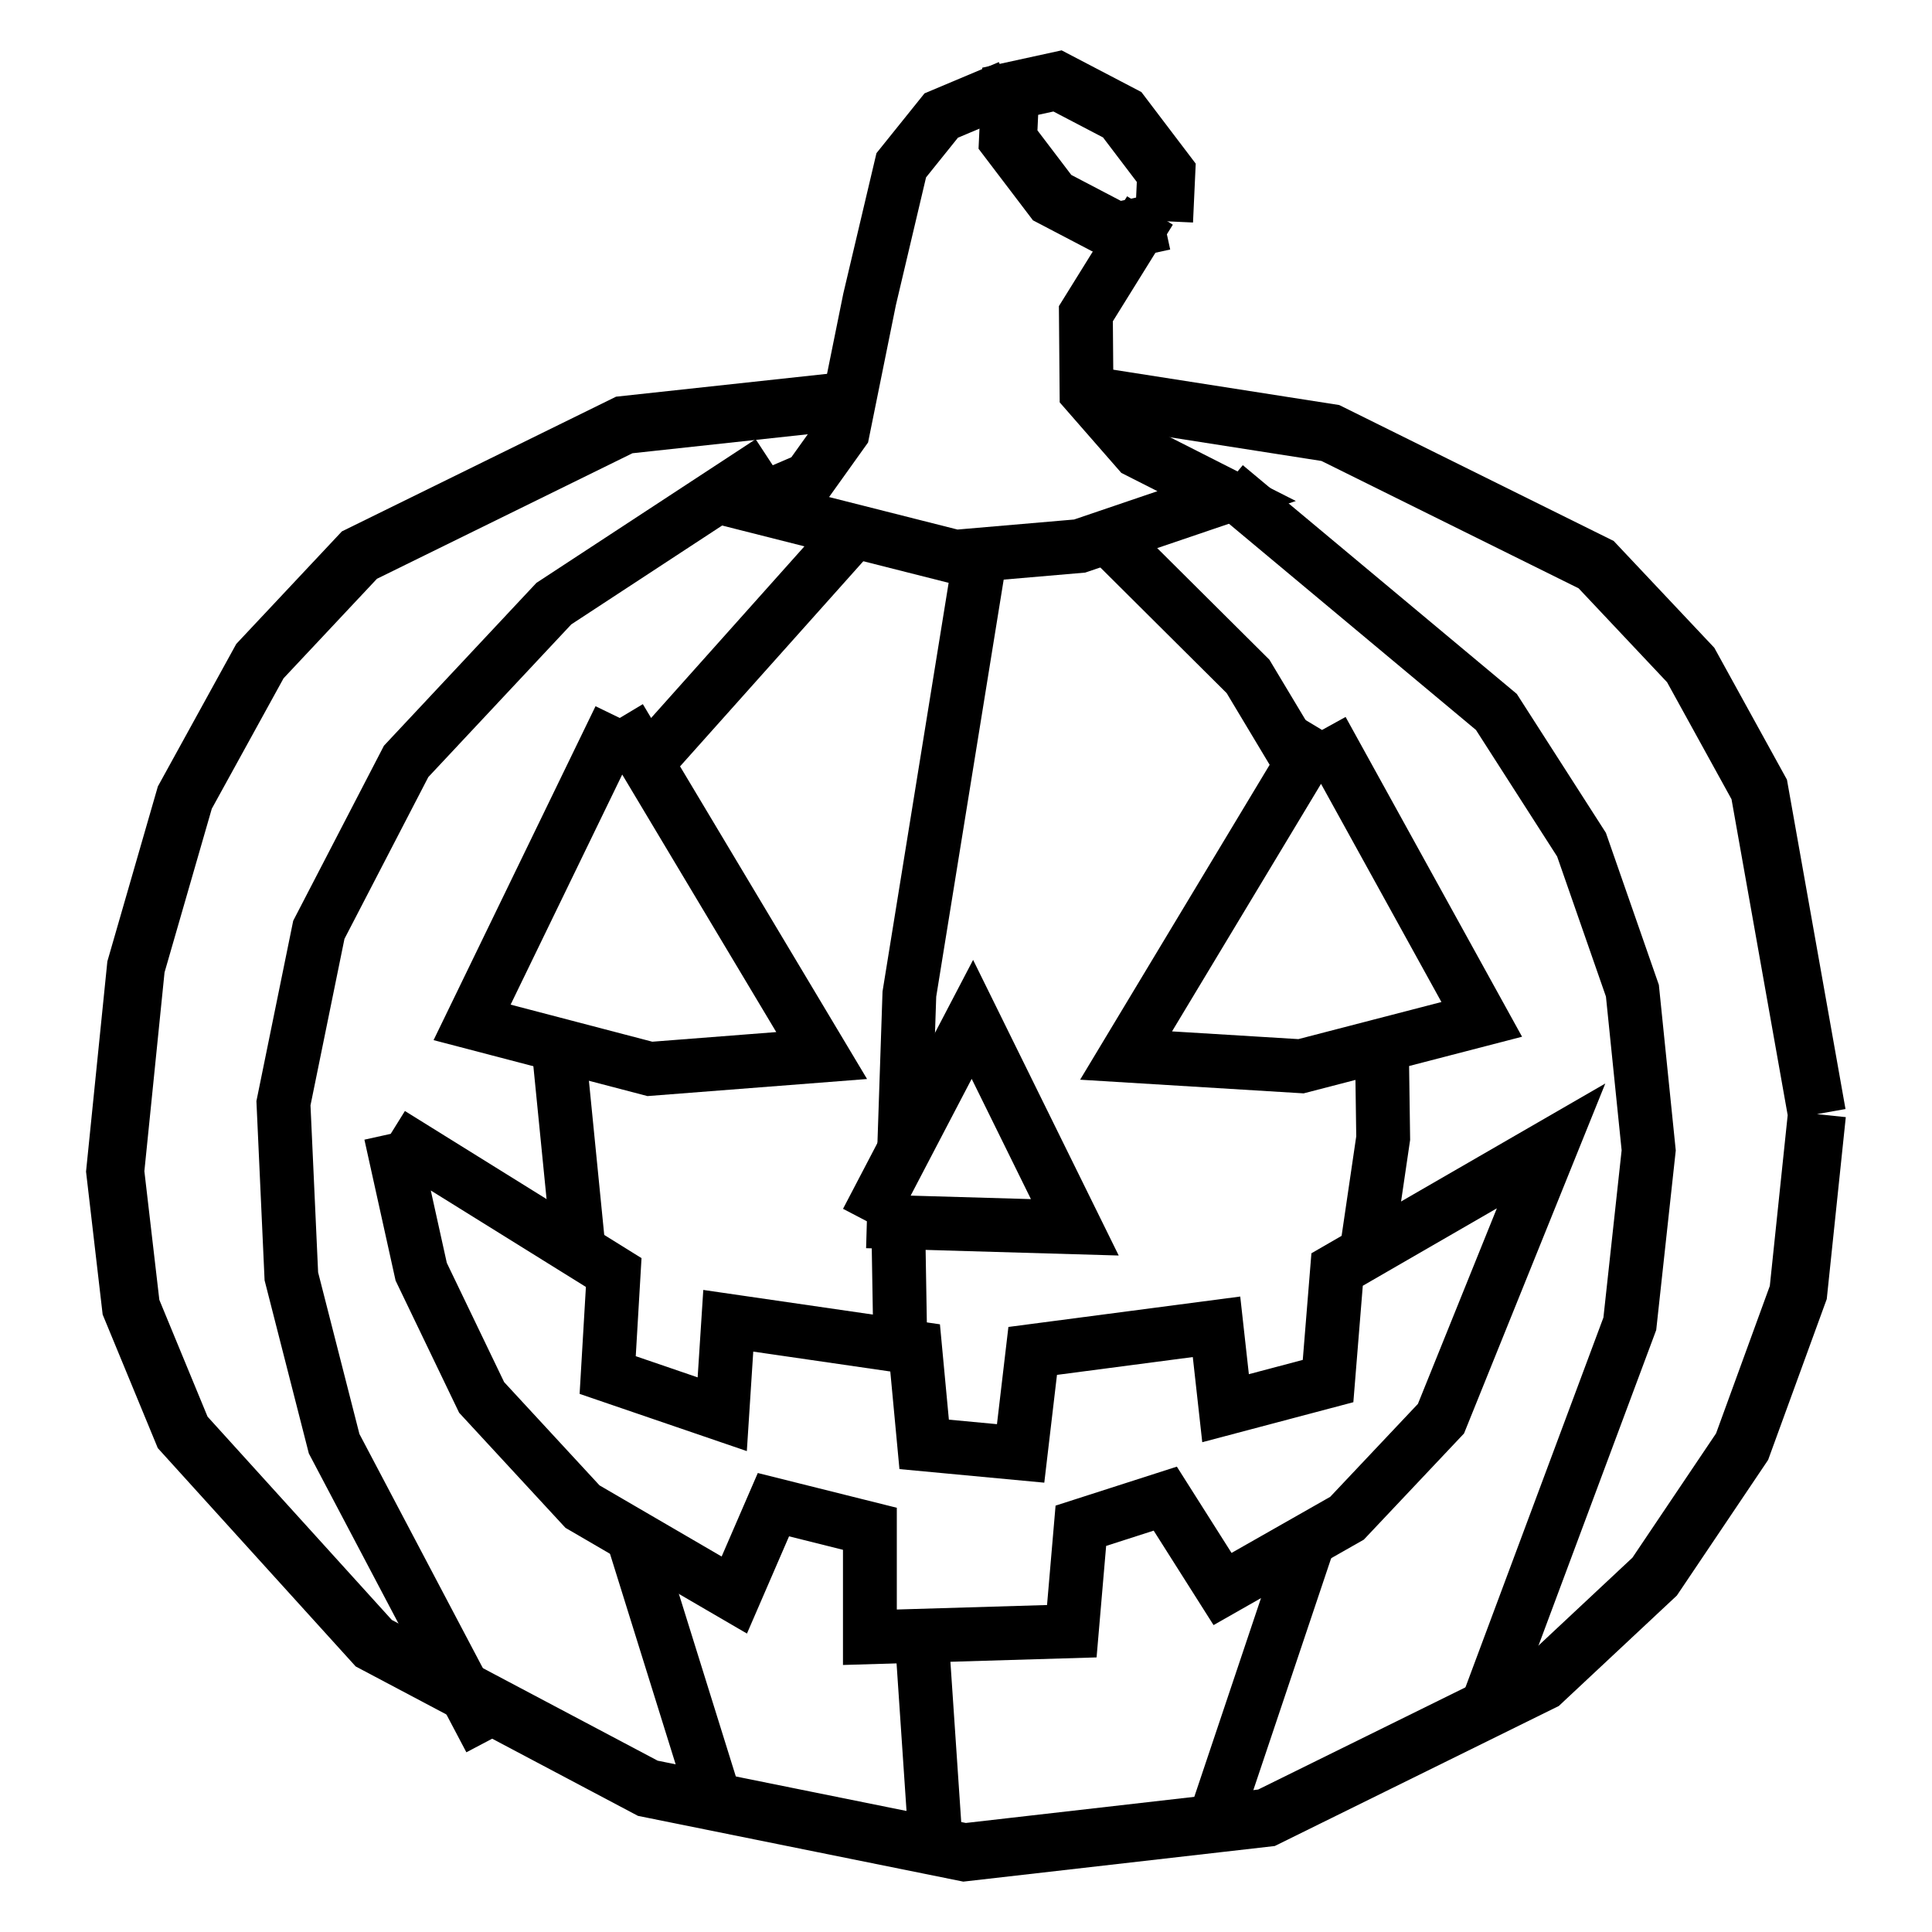
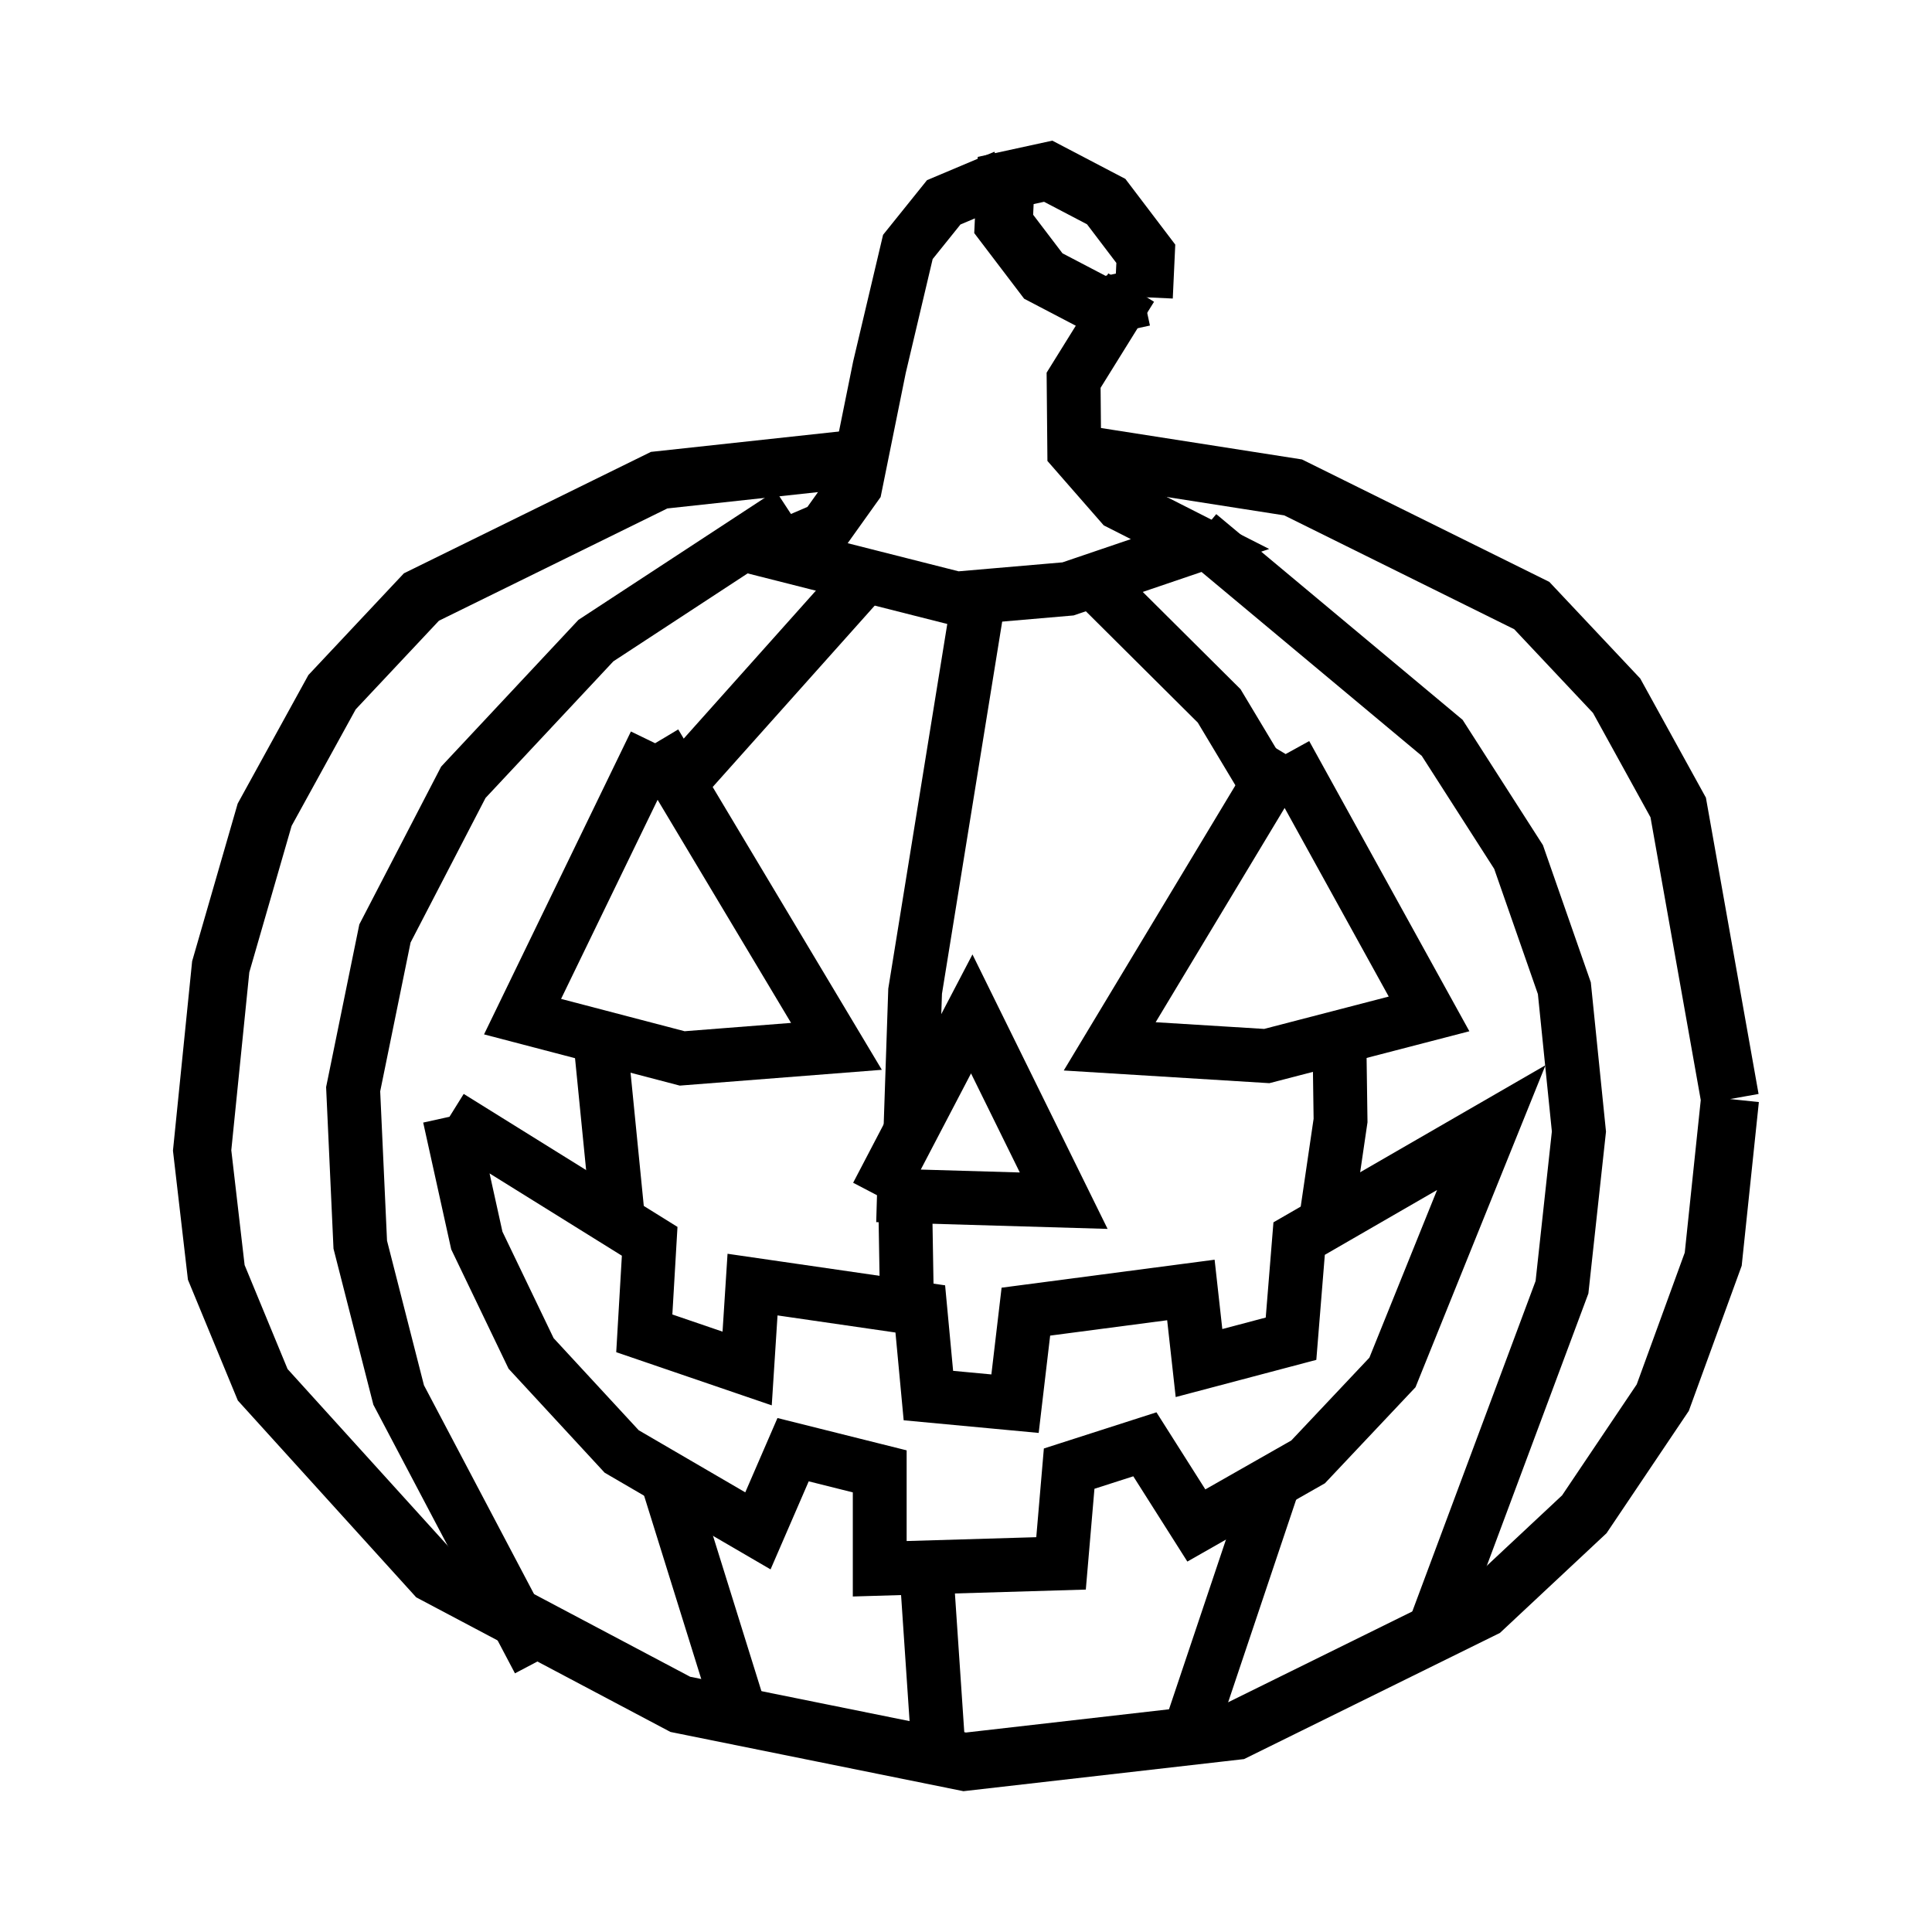
<svg xmlns="http://www.w3.org/2000/svg" version="1.1" id="ntnulogo" width="9.494mm" height="9.495mm" viewBox="0 0 26.913 26.915">
  <defs id="defs" />
-   <path id="path871" style="vector-effect:none;fill:none;stroke:#000000;stroke-width:0.808;paint-order:fill markers stroke;stop-color:#000000" d="M 25.313 15.521 L 25.053 18.006 L 24.27 20.154 L 23.052 21.964 L 21.484 23.431 L 17.644 25.324 L 13.438 25.805 L 9.025 24.913 L 5.207 22.892 L 2.545 19.955 L 1.825 18.211 L 1.605 16.319 L 1.894 13.47 L 2.575 11.111 L 3.621 9.21 L 5.007 7.733 L 8.697 5.92 L 11.79 5.585 M 15.101 5.495 L 18.534 6.032 L 22.237 7.866 L 23.554 9.264 L 24.509 10.998 L 25.313 15.521 L 25.313 15.521" />
-   <path style="fill:none;stroke:#000000;stroke-width:0.75px;stroke-linecap:butt;stroke-linejoin:miter;stroke-opacity:1" d="M 14.061 1.21 L 13.113 1.609 L 12.556 2.302 L 12.115 4.169 L 11.742 6.011 L 11.269 6.673 L 10.439 7.03 L 13.309 7.756 L 15.041 7.607 L 17.089 6.911 L 15.856 6.286 L 15.137 5.463 L 15.128 4.37 L 16.021 2.932" id="path1041" />
-   <path id="path1065" style="vector-effect:none;fill:none;stroke:#000000;stroke-width:0.808;paint-order:fill markers stroke;stop-color:#000000" d="M 16.217 3.081 L 15.558 3.224 L 14.658 2.753 L 14.043 1.944 L 14.074 1.271 L 14.733 1.127 L 15.634 1.598 L 16.248 2.407 L 16.217 3.081 L 16.217 3.081" />
-   <path style="fill:none;stroke:#000000;stroke-width:0.75px;stroke-linecap:butt;stroke-linejoin:miter;stroke-opacity:1" d="M 8.634 10.002 L 11.447 14.705 L 9.054 14.891 L 6.577 14.243 L 8.634 10.002" id="path1260" />
-   <path style="fill:none;stroke:#000000;stroke-width:0.75px;stroke-linecap:butt;stroke-linejoin:miter;stroke-opacity:1" d="M 18.418 10.169 L 15.688 14.705 L 18.125 14.854 L 20.643 14.201 L 18.418 10.169" id="path1262" />
-   <path style="fill:none;stroke:#000000;stroke-width:0.75px;stroke-linecap:butt;stroke-linejoin:miter;stroke-opacity:1" d="M 12.077 17.014 L 13.547 14.201 L 14.974 17.098 L 12.077 17.014" id="path1264" />
-   <path style="fill:none;stroke:#000000;stroke-width:0.75px;stroke-linecap:butt;stroke-linejoin:miter;stroke-opacity:1" d="M 5.443 15.796 L 8.55 17.728 L 8.466 19.156 L 10.062 19.702 L 10.146 18.4 L 12.749 18.778 L 12.875 20.122 L 14.219 20.248 L 14.387 18.82 L 16.948 18.484 L 17.074 19.618 L 18.502 19.24 L 18.628 17.686 L 21.609 15.964 L 20.075 19.764 L 18.766 21.151 L 17.032 22.137 L 16.234 20.878 L 15.058 21.256 L 14.932 22.725 L 12.119 22.809 L 12.119 21.298 L 10.775 20.962 L 10.23 22.221 L 8.115 20.989 L 6.71 19.468 L 5.868 17.717 L 5.443 15.796 L 5.443 15.796" id="path1266" />
-   <path style="fill:none;stroke:#000000;stroke-width:0.75px;stroke-linecap:butt;stroke-linejoin:miter;stroke-opacity:1" d="M 10.733 6.432 L 7.716 8.409 L 5.658 10.607 L 4.442 12.953 L 3.949 15.369 L 4.059 17.781 L 4.655 20.113 L 6.829 24.237" id="path2252" />
-   <path style="fill:none;stroke:#000000;stroke-width:0.75px;stroke-linecap:butt;stroke-linejoin:miter;stroke-opacity:1" d="M 7.791 14.687 L 8.063 17.426" id="path4253" />
-   <path style="fill:none;stroke:#000000;stroke-width:0.75px;stroke-linecap:butt;stroke-linejoin:miter;stroke-opacity:1" d="M 11.825 7.482 L 9.011 10.632 M 11.825 7.482 L 11.825 7.482" id="path2254" />
-   <path style="fill:none;stroke:#000000;stroke-width:0.75px;stroke-linecap:butt;stroke-linejoin:miter;stroke-opacity:1" d="M 13.631 7.902 L 12.669 13.849 L 12.598 15.964 M 12.514 17.035 L 12.542 18.7 M 12.839 22.768 L 13.043 25.791" id="path2256" />
-   <path style="fill:none;stroke:#000000;stroke-width:0.75px;stroke-linecap:butt;stroke-linejoin:miter;stroke-opacity:1" d="M 15.52 7.566 L 17.387 9.423 L 18.151 10.697 M 19.25 14.423 L 19.27 15.855 L 19.028 17.501 M 18.256 21.391 L 16.864 25.539" id="path2258" />
-   <path style="fill:none;stroke:#000000;stroke-width:0.75px;stroke-linecap:butt;stroke-linejoin:miter;stroke-opacity:1" d="M 17.074 6.768 L 20.847 9.918 L 22.033 11.767 L 22.742 13.802 L 22.969 16.026 L 22.706 18.442 L 20.685 23.859" id="path2260" />
-   <path style="fill:none;stroke:#000000;stroke-width:0.75px;stroke-linecap:butt;stroke-linejoin:miter;stroke-opacity:1" d="M 8.802 21.361 L 9.915 24.93" id="path6966" />
+   <path id="path871" style="vector-effect:none;fill:none;stroke:#000000;stroke-width:0.808;paint-order:fill markers stroke;stop-color:#000000" d="M 24.102 15.311 L 23.868 17.542 L 23.165 19.471 L 22.072 21.096 L 20.664 22.413 L 17.216 24.113 L 13.44 24.545 L 9.478 23.744 L 6.05 21.929 L 3.66 19.292 L 3.013 17.726 L 2.816 16.027 L 3.075 13.468 L 3.687 11.35 L 4.626 9.643 L 5.871 8.317 L 9.183 6.689 L 11.96 6.388 M 14.933 6.308 L 18.015 6.79 L 21.34 8.436 L 22.522 9.692 L 23.38 11.249 L 24.102 15.311 L 24.102 15.311" />
+   <path style="fill:none;stroke:#000000;stroke-width:0.75px;stroke-linecap:butt;stroke-linejoin:miter;stroke-opacity:1" d="M 13.999 2.459 L 13.148 2.818 L 12.648 3.44 L 12.252 5.116 L 11.917 6.771 L 11.493 7.365 L 10.747 7.685 L 13.324 8.338 L 14.879 8.204 L 16.718 7.579 L 15.611 7.017 L 14.966 6.279 L 14.957 5.297 L 15.759 4.006" id="path1041" />
+   <path id="path1065" style="vector-effect:none;fill:none;stroke:#000000;stroke-width:0.808;paint-order:fill markers stroke;stop-color:#000000" d="M 15.935 4.14 L 15.344 4.268 L 14.535 3.845 L 13.983 3.119 L 14.011 2.514 L 14.603 2.385 L 15.411 2.808 L 15.963 3.535 L 15.935 4.14 L 15.935 4.14" />
+   <path style="fill:none;stroke:#000000;stroke-width:0.75px;stroke-linecap:butt;stroke-linejoin:miter;stroke-opacity:1" d="M 9.127 10.354 L 11.653 14.577 L 9.504 14.745 L 7.28 14.163 L 9.127 10.354" id="path1260" />
+   <path style="fill:none;stroke:#000000;stroke-width:0.75px;stroke-linecap:butt;stroke-linejoin:miter;stroke-opacity:1" d="M 17.911 10.505 L 15.46 14.577 L 17.648 14.712 L 19.909 14.125 L 17.911 10.505" id="path1262" />
+   <path style="fill:none;stroke:#000000;stroke-width:0.75px;stroke-linecap:butt;stroke-linejoin:miter;stroke-opacity:1" d="M 12.218 16.651 L 13.538 14.125 L 14.819 16.727 L 12.218 16.651" id="path1264" />
+   <path style="fill:none;stroke:#000000;stroke-width:0.75px;stroke-linecap:butt;stroke-linejoin:miter;stroke-opacity:1" d="M 6.262 15.558 L 9.051 17.293 L 8.976 18.575 L 10.409 19.065 L 10.484 17.896 L 12.821 18.235 L 12.934 19.442 L 14.141 19.555 L 14.292 18.273 L 16.591 17.971 L 16.704 18.989 L 17.986 18.65 L 18.099 17.255 L 20.776 15.709 L 19.399 19.12 L 18.224 20.366 L 16.667 21.252 L 15.95 20.121 L 14.895 20.46 L 14.782 21.78 L 12.256 21.855 L 12.256 20.498 L 11.049 20.196 L 10.559 21.327 L 8.661 20.221 L 7.399 18.855 L 6.643 17.282 L 6.262 15.558 L 6.262 15.558" id="path1266" />
+   <path style="fill:none;stroke:#000000;stroke-width:0.75px;stroke-linecap:butt;stroke-linejoin:miter;stroke-opacity:1" d="M 11.012 7.149 L 8.302 8.924 L 6.455 10.898 L 5.363 13.004 L 4.92 15.174 L 5.019 17.34 L 5.554 19.434 L 7.506 23.137" id="path2252" />
+   <path style="fill:none;stroke:#000000;stroke-width:0.75px;stroke-linecap:butt;stroke-linejoin:miter;stroke-opacity:1" d="M 8.37 14.561 L 8.614 17.021" id="path4253" />
+   <path style="fill:none;stroke:#000000;stroke-width:0.75px;stroke-linecap:butt;stroke-linejoin:miter;stroke-opacity:1" d="M 11.992 8.091 L 9.465 10.92 M 11.992 8.091 L 11.992 8.091" id="path2254" />
+   <path style="fill:none;stroke:#000000;stroke-width:0.75px;stroke-linecap:butt;stroke-linejoin:miter;stroke-opacity:1" d="M 12.902 21.818 L 13.085 24.532" id="path1149" />
+   <path style="fill:none;stroke:#000000;stroke-width:0.75px;stroke-linecap:butt;stroke-linejoin:miter;stroke-opacity:1" d="M 12.61 16.67 L 12.635 18.166" id="path1147" />
+   <path style="fill:none;stroke:#000000;stroke-width:0.75px;stroke-linecap:butt;stroke-linejoin:miter;stroke-opacity:1" d="M 13.613 8.469 L 12.749 13.809 L 12.685 15.709" id="path2256" />
+   <path style="fill:none;stroke:#000000;stroke-width:0.75px;stroke-linecap:butt;stroke-linejoin:miter;stroke-opacity:1" d="M 17.766 20.582 L 16.516 24.306" id="path1125" />
+   <path style="fill:none;stroke:#000000;stroke-width:0.75px;stroke-linecap:butt;stroke-linejoin:miter;stroke-opacity:1" d="M 18.658 14.324 L 18.676 15.61 L 18.459 17.089" id="path1123" />
+   <path style="fill:none;stroke:#000000;stroke-width:0.75px;stroke-linecap:butt;stroke-linejoin:miter;stroke-opacity:1" d="M 15.309 8.167 L 16.985 9.834 L 17.671 10.978" id="path2258" />
+   <path style="fill:none;stroke:#000000;stroke-width:0.75px;stroke-linecap:butt;stroke-linejoin:miter;stroke-opacity:1" d="M 16.704 7.45 L 20.092 10.279 L 21.156 11.939 L 21.794 13.767 L 21.997 15.764 L 21.761 17.933 L 19.946 22.798" id="path2260" />
+   <path style="fill:none;stroke:#000000;stroke-width:0.75px;stroke-linecap:butt;stroke-linejoin:miter;stroke-opacity:1" d="M 9.278 20.554 L 10.277 23.759" id="path6966" />
</svg>
